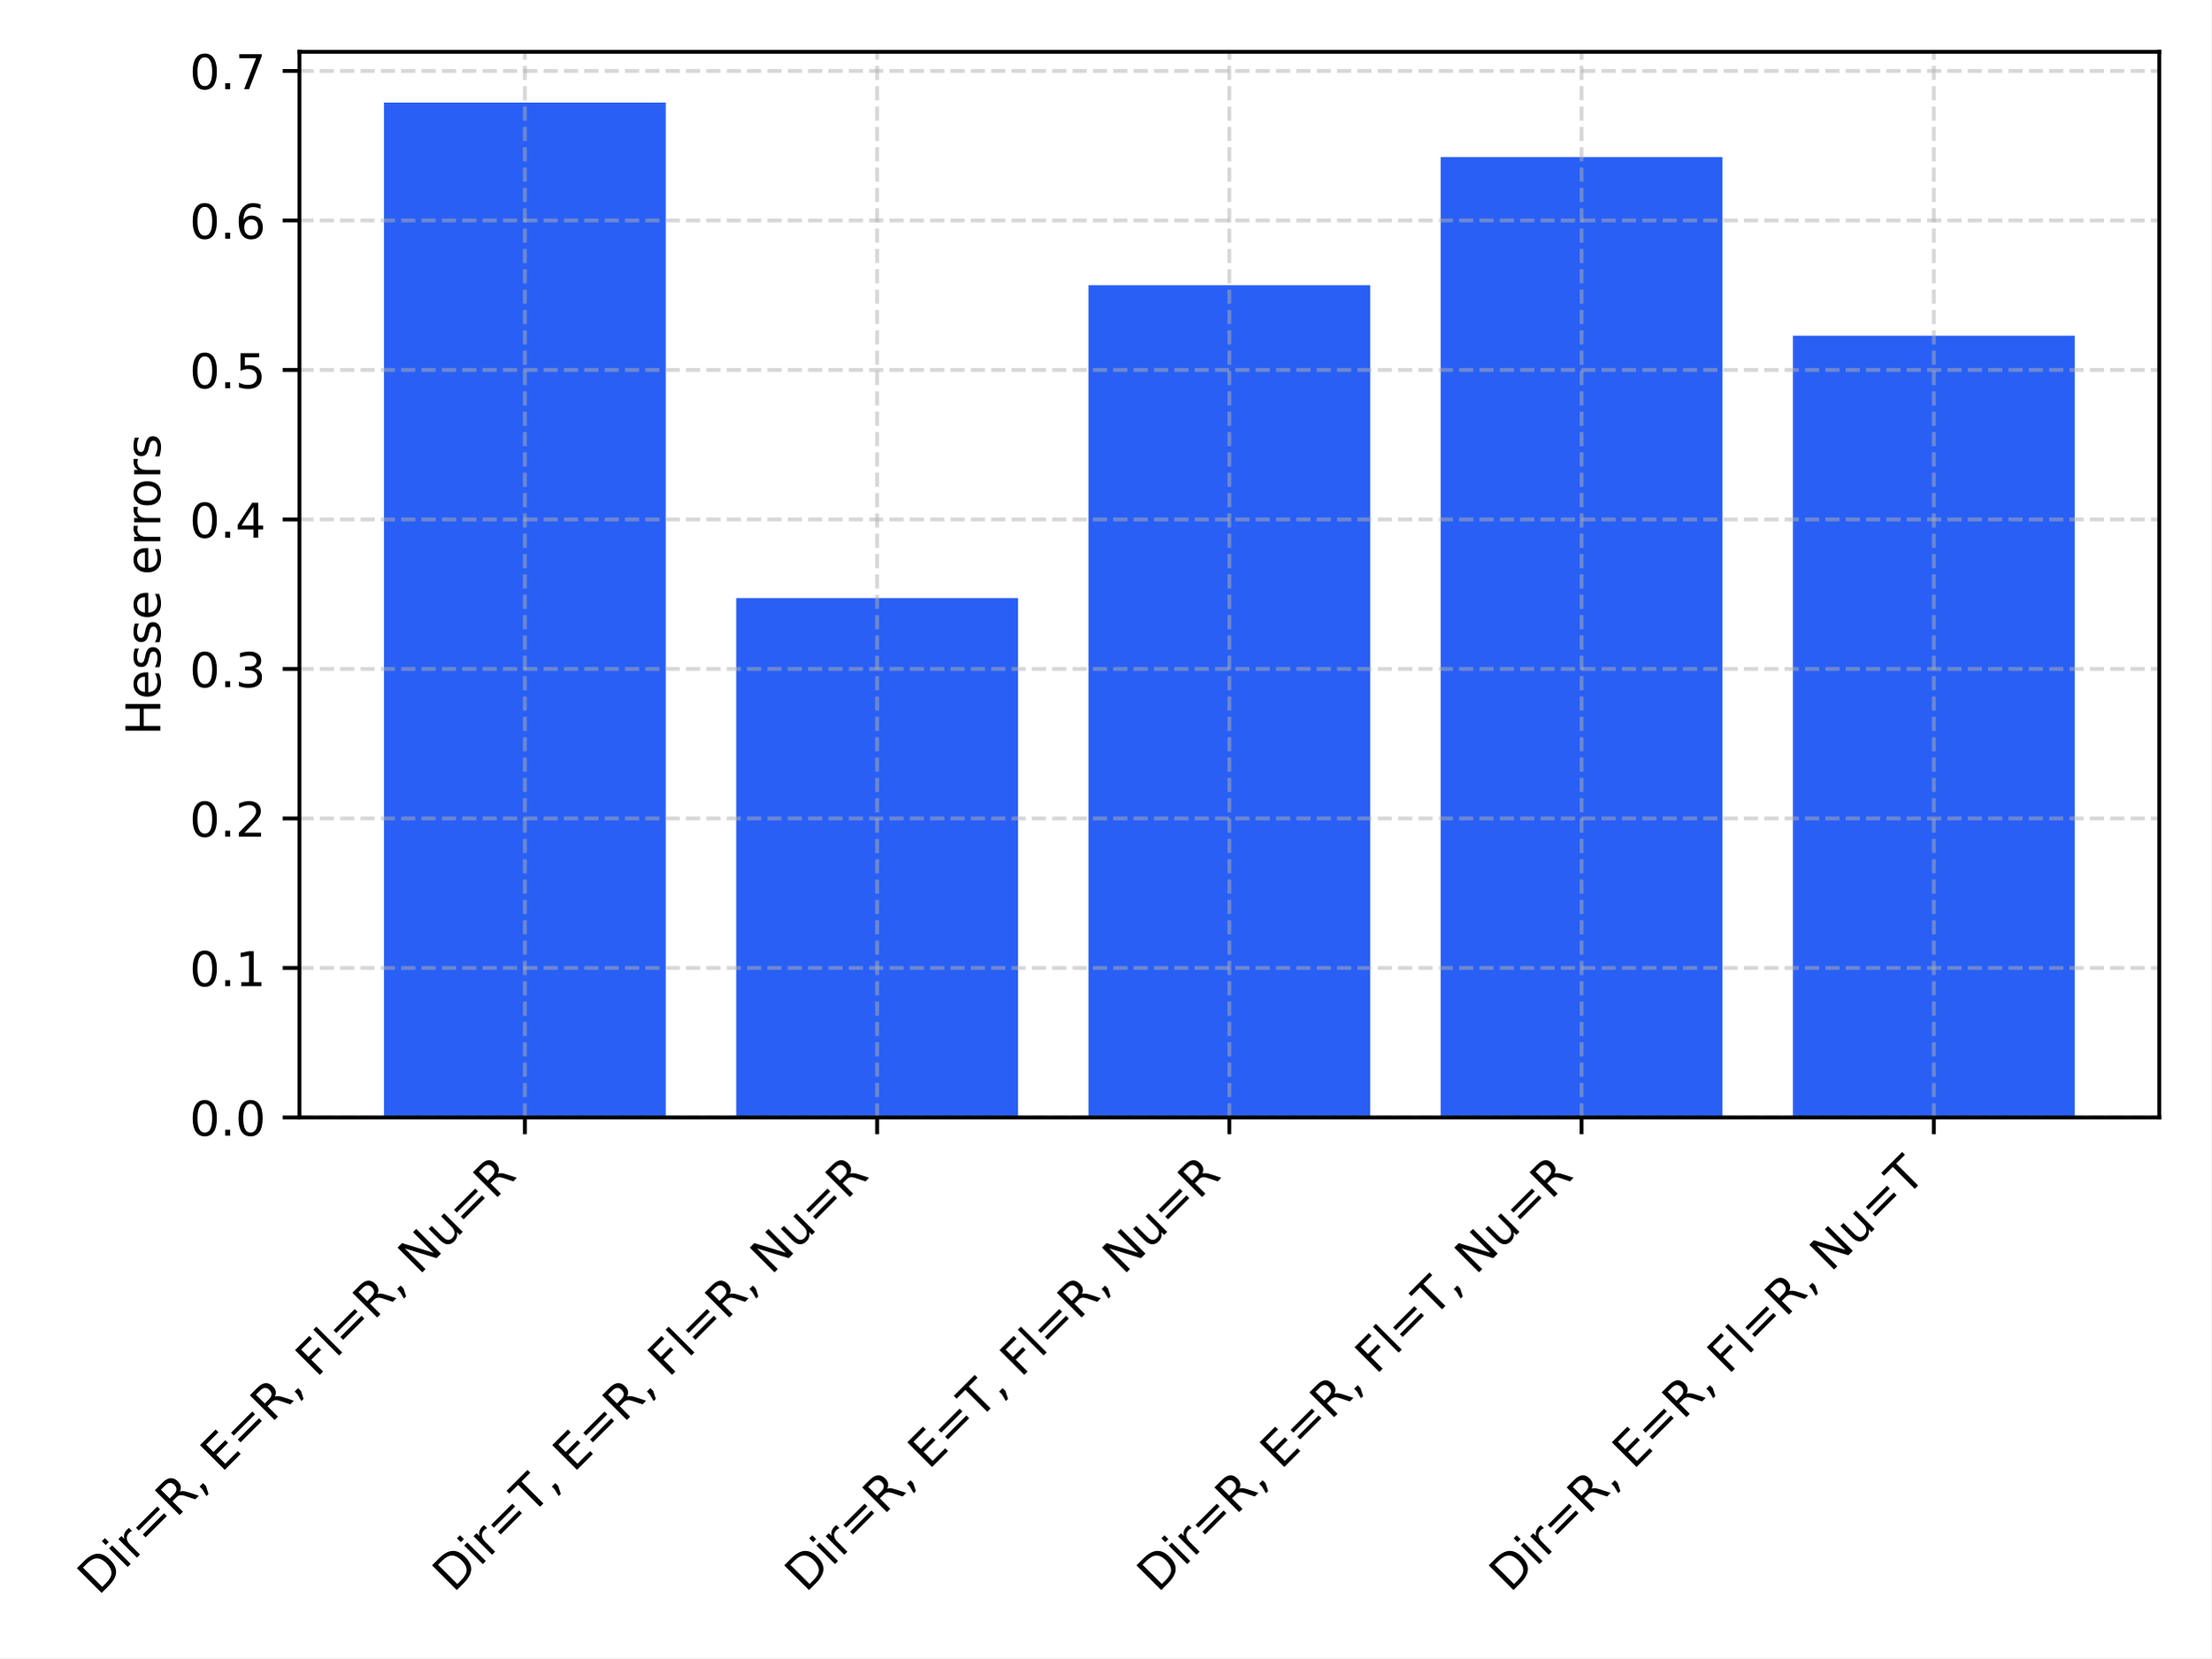
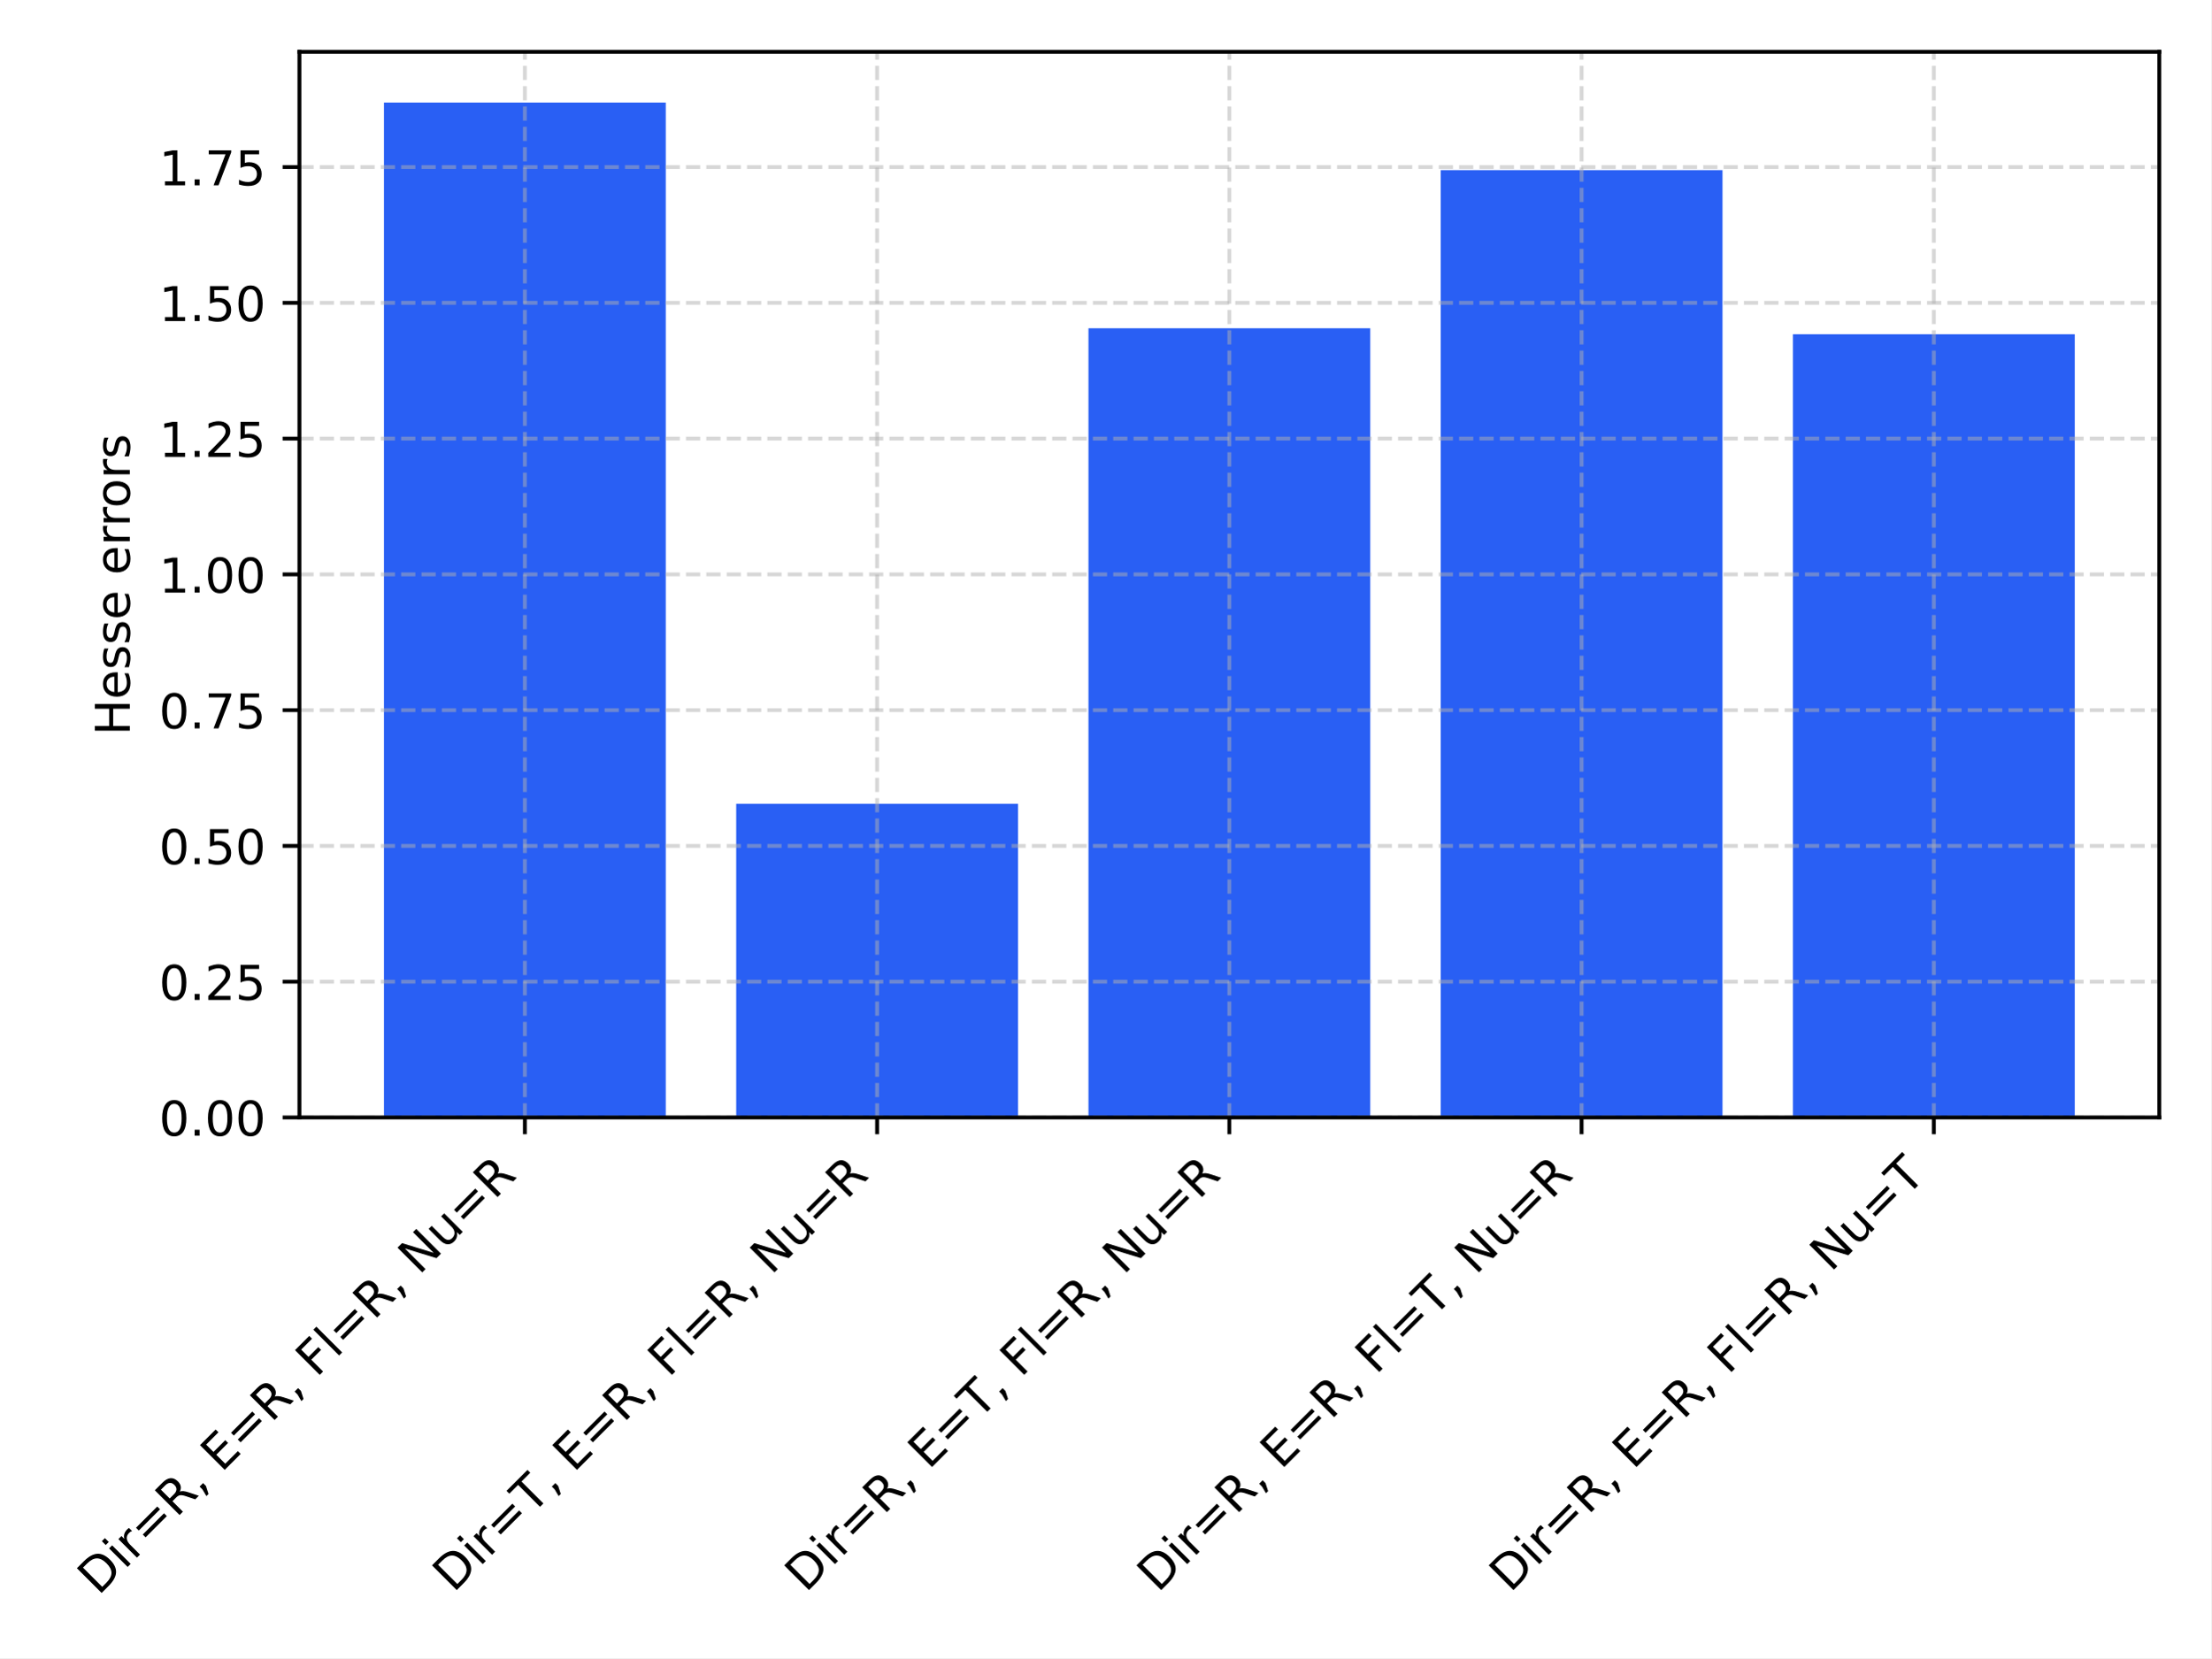
<svg xmlns="http://www.w3.org/2000/svg" xmlns:xlink="http://www.w3.org/1999/xlink" width="460.8pt" height="345.6pt" viewBox="0 0 460.8 345.6" version="1.1">
  <defs>
    <style type="text/css">*{stroke-linejoin: round; stroke-linecap: butt}</style>
  </defs>
  <g id="figure_1">
    <g id="patch_1">
      <path d="M 0 345.6  L 460.8 345.6  L 460.8 0  L 0 0  z " style="fill: #ffffff" />
    </g>
    <g id="axes_1">
      <g id="patch_2">
        <path d="M 62.399 232.913  L 450 232.913  L 450 10.8  L 62.399 10.8  z " style="fill: #ffffff" />
      </g>
      <g id="patch_3">
-         <path d="M 80.018 232.913  L 138.745 232.913  L 138.745 21.377  L 80.018 21.377  z " clip-path="url(#p4f9f057b56)" style="fill: #295ff4" />
+         <path d="M 80.018 232.913  L 138.745 232.913  L 138.745 21.377  L 80.018 21.377  z " clip-path="url(#p4f18c2d26d)" style="fill: #295ff4" />
      </g>
      <g id="patch_4">
-         <path d="M 153.427 232.913  L 212.154 232.913  L 212.154 124.664  L 153.427 124.664  z " clip-path="url(#p4f9f057b56)" style="fill: #295ff4" />
+         <path d="M 153.427 232.913  L 212.154 232.913  L 212.154 167.539  L 153.427 167.539  z " clip-path="url(#p4f18c2d26d)" style="fill: #295ff4" />
      </g>
      <g id="patch_5">
-         <path d="M 226.836 232.913  L 285.563 232.913  L 285.563 59.438  L 226.836 59.438  z " clip-path="url(#p4f9f057b56)" style="fill: #295ff4" />
+         <path d="M 226.836 232.913  L 285.563 232.913  L 285.563 68.415  L 226.836 68.415  z " clip-path="url(#p4f18c2d26d)" style="fill: #295ff4" />
      </g>
      <g id="patch_6">
-         <path d="M 300.245 232.913  L 358.973 232.913  L 358.973 32.734  L 300.245 32.734  z " clip-path="url(#p4f9f057b56)" style="fill: #295ff4" />
+         <path d="M 300.245 232.913  L 358.973 232.913  L 358.973 35.46  L 300.245 35.46  z " clip-path="url(#p4f18c2d26d)" style="fill: #295ff4" />
      </g>
      <g id="patch_7">
-         <path d="M 373.654 232.913  L 432.382 232.913  L 432.382 69.973  L 373.654 69.973  z " clip-path="url(#p4f9f057b56)" style="fill: #295ff4" />
+         <path d="M 373.654 232.913  L 432.382 232.913  L 432.382 69.657  L 373.654 69.657  z " clip-path="url(#p4f18c2d26d)" style="fill: #295ff4" />
      </g>
      <g id="matplotlib.axis_1">
        <g id="xtick_1">
          <g id="line2d_1">
-             <path d="M 109.381 232.913  L 109.381 10.8  " clip-path="url(#p4f9f057b56)" style="fill: none; stroke-dasharray: 2.96,1.28; stroke-dashoffset: 0; stroke: #b0b0b0; stroke-opacity: 0.5; stroke-width: 0.8" />
+             <path d="M 109.381 232.913  L 109.381 10.8  " clip-path="url(#p4f18c2d26d)" style="fill: none; stroke-dasharray: 2.96,1.28; stroke-dashoffset: 0; stroke: #b0b0b0; stroke-opacity: 0.5; stroke-width: 0.8" />
          </g>
          <g id="line2d_2">
            <defs>
-               <path id="m840b948033" d="M 0 0  L 0 3.5  " style="stroke: #000000; stroke-width: 0.8" />
+               <path id="md343ba5881" d="M 0 0  L 0 3.5  " style="stroke: #000000; stroke-width: 0.8" />
            </defs>
            <g>
-               <use xlink:href="#m840b948033" x="109.381" y="232.913" style="stroke: #000000; stroke-width: 0.8" />
+               <use xlink:href="#md343ba5881" x="109.381" y="232.913" style="stroke: #000000; stroke-width: 0.8" />
            </g>
          </g>
          <g id="text_1">
            <g transform="translate(20.4858 332.7112) rotate(-45) scale(0.1 -0.1)">
              <defs>
                <path id="DejaVuSans-44" d="M 1259 4147  L 1259 519  L 2022 519  Q 2988 519 3436 956  Q 3884 1394 3884 2338  Q 3884 3275 3436 3711  Q 2988 4147 2022 4147  L 1259 4147  z M 628 4666  L 1925 4666  Q 3281 4666 3915 4102  Q 4550 3538 4550 2338  Q 4550 1131 3912 565  Q 3275 0 1925 0  L 628 0  L 628 4666  z " transform="scale(0.015625)" />
                <path id="DejaVuSans-69" d="M 603 3500  L 1178 3500  L 1178 0  L 603 0  L 603 3500  z M 603 4863  L 1178 4863  L 1178 4134  L 603 4134  L 603 4863  z " transform="scale(0.015625)" />
                <path id="DejaVuSans-72" d="M 2631 2963  Q 2534 3019 2420 3045  Q 2306 3072 2169 3072  Q 1681 3072 1420 2755  Q 1159 2438 1159 1844  L 1159 0  L 581 0  L 581 3500  L 1159 3500  L 1159 2956  Q 1341 3275 1631 3429  Q 1922 3584 2338 3584  Q 2397 3584 2469 3576  Q 2541 3569 2628 3553  L 2631 2963  z " transform="scale(0.015625)" />
                <path id="DejaVuSans-3d" d="M 678 2906  L 4684 2906  L 4684 2381  L 678 2381  L 678 2906  z M 678 1631  L 4684 1631  L 4684 1100  L 678 1100  L 678 1631  z " transform="scale(0.015625)" />
                <path id="DejaVuSans-52" d="M 2841 2188  Q 3044 2119 3236 1894  Q 3428 1669 3622 1275  L 4263 0  L 3584 0  L 2988 1197  Q 2756 1666 2539 1819  Q 2322 1972 1947 1972  L 1259 1972  L 1259 0  L 628 0  L 628 4666  L 2053 4666  Q 2853 4666 3247 4331  Q 3641 3997 3641 3322  Q 3641 2881 3436 2590  Q 3231 2300 2841 2188  z M 1259 4147  L 1259 2491  L 2053 2491  Q 2509 2491 2742 2702  Q 2975 2913 2975 3322  Q 2975 3731 2742 3939  Q 2509 4147 2053 4147  L 1259 4147  z " transform="scale(0.015625)" />
                <path id="DejaVuSans-2c" d="M 750 794  L 1409 794  L 1409 256  L 897 -744  L 494 -744  L 750 256  L 750 794  z " transform="scale(0.015625)" />
                <path id="DejaVuSans-20" transform="scale(0.015625)" />
                <path id="DejaVuSans-45" d="M 628 4666  L 3578 4666  L 3578 4134  L 1259 4134  L 1259 2753  L 3481 2753  L 3481 2222  L 1259 2222  L 1259 531  L 3634 531  L 3634 0  L 628 0  L 628 4666  z " transform="scale(0.015625)" />
                <path id="DejaVuSans-46" d="M 628 4666  L 3309 4666  L 3309 4134  L 1259 4134  L 1259 2759  L 3109 2759  L 3109 2228  L 1259 2228  L 1259 0  L 628 0  L 628 4666  z " transform="scale(0.015625)" />
                <path id="DejaVuSans-6c" d="M 603 4863  L 1178 4863  L 1178 0  L 603 0  L 603 4863  z " transform="scale(0.015625)" />
                <path id="DejaVuSans-4e" d="M 628 4666  L 1478 4666  L 3547 763  L 3547 4666  L 4159 4666  L 4159 0  L 3309 0  L 1241 3903  L 1241 0  L 628 0  L 628 4666  z " transform="scale(0.015625)" />
                <path id="DejaVuSans-75" d="M 544 1381  L 544 3500  L 1119 3500  L 1119 1403  Q 1119 906 1312 657  Q 1506 409 1894 409  Q 2359 409 2629 706  Q 2900 1003 2900 1516  L 2900 3500  L 3475 3500  L 3475 0  L 2900 0  L 2900 538  Q 2691 219 2414 64  Q 2138 -91 1772 -91  Q 1169 -91 856 284  Q 544 659 544 1381  z M 1991 3584  L 1991 3584  z " transform="scale(0.015625)" />
              </defs>
              <use xlink:href="#DejaVuSans-44" />
              <use xlink:href="#DejaVuSans-69" x="77.002" />
              <use xlink:href="#DejaVuSans-72" x="104.785" />
              <use xlink:href="#DejaVuSans-3d" x="145.898" />
              <use xlink:href="#DejaVuSans-52" x="229.688" />
              <use xlink:href="#DejaVuSans-2c" x="299.17" />
              <use xlink:href="#DejaVuSans-20" x="330.957" />
              <use xlink:href="#DejaVuSans-45" x="362.744" />
              <use xlink:href="#DejaVuSans-3d" x="425.928" />
              <use xlink:href="#DejaVuSans-52" x="509.717" />
              <use xlink:href="#DejaVuSans-2c" x="579.199" />
              <use xlink:href="#DejaVuSans-20" x="610.986" />
              <use xlink:href="#DejaVuSans-46" x="642.773" />
              <use xlink:href="#DejaVuSans-6c" x="700.293" />
              <use xlink:href="#DejaVuSans-3d" x="728.076" />
              <use xlink:href="#DejaVuSans-52" x="811.865" />
              <use xlink:href="#DejaVuSans-2c" x="881.348" />
              <use xlink:href="#DejaVuSans-20" x="913.135" />
              <use xlink:href="#DejaVuSans-4e" x="944.922" />
              <use xlink:href="#DejaVuSans-75" x="1019.727" />
              <use xlink:href="#DejaVuSans-3d" x="1083.105" />
              <use xlink:href="#DejaVuSans-52" x="1166.895" />
            </g>
          </g>
        </g>
        <g id="xtick_2">
          <g id="line2d_3">
-             <path d="M 182.79 232.913  L 182.79 10.8  " clip-path="url(#p4f9f057b56)" style="fill: none; stroke-dasharray: 2.96,1.28; stroke-dashoffset: 0; stroke: #b0b0b0; stroke-opacity: 0.5; stroke-width: 0.8" />
+             <path d="M 182.79 232.913  L 182.79 10.8  " clip-path="url(#p4f18c2d26d)" style="fill: none; stroke-dasharray: 2.96,1.28; stroke-dashoffset: 0; stroke: #b0b0b0; stroke-opacity: 0.5; stroke-width: 0.8" />
          </g>
          <g id="line2d_4">
            <g>
-               <use xlink:href="#m840b948033" x="182.79" y="232.913" style="stroke: #000000; stroke-width: 0.8" />
+               <use xlink:href="#md343ba5881" x="182.79" y="232.913" style="stroke: #000000; stroke-width: 0.8" />
            </g>
          </g>
          <g id="text_2">
            <g transform="translate(94.48942 332.1168) rotate(-45) scale(0.1 -0.1)">
              <defs>
                <path id="DejaVuSans-54" d="M -19 4666  L 3928 4666  L 3928 4134  L 2272 4134  L 2272 0  L 1638 0  L 1638 4134  L -19 4134  L -19 4666  z " transform="scale(0.015625)" />
              </defs>
              <use xlink:href="#DejaVuSans-44" />
              <use xlink:href="#DejaVuSans-69" x="77.002" />
              <use xlink:href="#DejaVuSans-72" x="104.785" />
              <use xlink:href="#DejaVuSans-3d" x="145.898" />
              <use xlink:href="#DejaVuSans-54" x="229.688" />
              <use xlink:href="#DejaVuSans-2c" x="290.771" />
              <use xlink:href="#DejaVuSans-20" x="322.559" />
              <use xlink:href="#DejaVuSans-45" x="354.346" />
              <use xlink:href="#DejaVuSans-3d" x="417.529" />
              <use xlink:href="#DejaVuSans-52" x="501.318" />
              <use xlink:href="#DejaVuSans-2c" x="570.801" />
              <use xlink:href="#DejaVuSans-20" x="602.588" />
              <use xlink:href="#DejaVuSans-46" x="634.375" />
              <use xlink:href="#DejaVuSans-6c" x="691.895" />
              <use xlink:href="#DejaVuSans-3d" x="719.678" />
              <use xlink:href="#DejaVuSans-52" x="803.467" />
              <use xlink:href="#DejaVuSans-2c" x="872.949" />
              <use xlink:href="#DejaVuSans-20" x="904.736" />
              <use xlink:href="#DejaVuSans-4e" x="936.523" />
              <use xlink:href="#DejaVuSans-75" x="1011.328" />
              <use xlink:href="#DejaVuSans-3d" x="1074.707" />
              <use xlink:href="#DejaVuSans-52" x="1158.496" />
            </g>
          </g>
        </g>
        <g id="xtick_3">
          <g id="line2d_5">
-             <path d="M 256.2 232.913  L 256.2 10.8  " clip-path="url(#p4f9f057b56)" style="fill: none; stroke-dasharray: 2.96,1.28; stroke-dashoffset: 0; stroke: #b0b0b0; stroke-opacity: 0.5; stroke-width: 0.8" />
+             <path d="M 256.2 232.913  L 256.2 10.8  " clip-path="url(#p4f18c2d26d)" style="fill: none; stroke-dasharray: 2.96,1.28; stroke-dashoffset: 0; stroke: #b0b0b0; stroke-opacity: 0.5; stroke-width: 0.8" />
          </g>
          <g id="line2d_6">
            <g>
-               <use xlink:href="#m840b948033" x="256.2" y="232.913" style="stroke: #000000; stroke-width: 0.8" />
+               <use xlink:href="#md343ba5881" x="256.2" y="232.913" style="stroke: #000000; stroke-width: 0.8" />
            </g>
          </g>
          <g id="text_3">
            <g transform="translate(167.8986 332.1168) rotate(-45) scale(0.1 -0.1)">
              <use xlink:href="#DejaVuSans-44" />
              <use xlink:href="#DejaVuSans-69" x="77.002" />
              <use xlink:href="#DejaVuSans-72" x="104.785" />
              <use xlink:href="#DejaVuSans-3d" x="145.898" />
              <use xlink:href="#DejaVuSans-52" x="229.688" />
              <use xlink:href="#DejaVuSans-2c" x="299.17" />
              <use xlink:href="#DejaVuSans-20" x="330.957" />
              <use xlink:href="#DejaVuSans-45" x="362.744" />
              <use xlink:href="#DejaVuSans-3d" x="425.928" />
              <use xlink:href="#DejaVuSans-54" x="509.717" />
              <use xlink:href="#DejaVuSans-2c" x="570.801" />
              <use xlink:href="#DejaVuSans-20" x="602.588" />
              <use xlink:href="#DejaVuSans-46" x="634.375" />
              <use xlink:href="#DejaVuSans-6c" x="691.895" />
              <use xlink:href="#DejaVuSans-3d" x="719.678" />
              <use xlink:href="#DejaVuSans-52" x="803.467" />
              <use xlink:href="#DejaVuSans-2c" x="872.949" />
              <use xlink:href="#DejaVuSans-20" x="904.736" />
              <use xlink:href="#DejaVuSans-4e" x="936.523" />
              <use xlink:href="#DejaVuSans-75" x="1011.328" />
              <use xlink:href="#DejaVuSans-3d" x="1074.707" />
              <use xlink:href="#DejaVuSans-52" x="1158.496" />
            </g>
          </g>
        </g>
        <g id="xtick_4">
          <g id="line2d_7">
-             <path d="M 329.609 232.913  L 329.609 10.8  " clip-path="url(#p4f9f057b56)" style="fill: none; stroke-dasharray: 2.96,1.28; stroke-dashoffset: 0; stroke: #b0b0b0; stroke-opacity: 0.5; stroke-width: 0.8" />
+             <path d="M 329.609 232.913  L 329.609 10.8  " clip-path="url(#p4f18c2d26d)" style="fill: none; stroke-dasharray: 2.96,1.28; stroke-dashoffset: 0; stroke: #b0b0b0; stroke-opacity: 0.5; stroke-width: 0.8" />
          </g>
          <g id="line2d_8">
            <g>
-               <use xlink:href="#m840b948033" x="329.609" y="232.913" style="stroke: #000000; stroke-width: 0.8" />
+               <use xlink:href="#md343ba5881" x="329.609" y="232.913" style="stroke: #000000; stroke-width: 0.8" />
            </g>
          </g>
          <g id="text_4">
            <g transform="translate(241.3078 332.1168) rotate(-45) scale(0.1 -0.1)">
              <use xlink:href="#DejaVuSans-44" />
              <use xlink:href="#DejaVuSans-69" x="77.002" />
              <use xlink:href="#DejaVuSans-72" x="104.785" />
              <use xlink:href="#DejaVuSans-3d" x="145.898" />
              <use xlink:href="#DejaVuSans-52" x="229.688" />
              <use xlink:href="#DejaVuSans-2c" x="299.17" />
              <use xlink:href="#DejaVuSans-20" x="330.957" />
              <use xlink:href="#DejaVuSans-45" x="362.744" />
              <use xlink:href="#DejaVuSans-3d" x="425.928" />
              <use xlink:href="#DejaVuSans-52" x="509.717" />
              <use xlink:href="#DejaVuSans-2c" x="579.199" />
              <use xlink:href="#DejaVuSans-20" x="610.986" />
              <use xlink:href="#DejaVuSans-46" x="642.773" />
              <use xlink:href="#DejaVuSans-6c" x="700.293" />
              <use xlink:href="#DejaVuSans-3d" x="728.076" />
              <use xlink:href="#DejaVuSans-54" x="811.865" />
              <use xlink:href="#DejaVuSans-2c" x="872.949" />
              <use xlink:href="#DejaVuSans-20" x="904.736" />
              <use xlink:href="#DejaVuSans-4e" x="936.523" />
              <use xlink:href="#DejaVuSans-75" x="1011.328" />
              <use xlink:href="#DejaVuSans-3d" x="1074.707" />
              <use xlink:href="#DejaVuSans-52" x="1158.496" />
            </g>
          </g>
        </g>
        <g id="xtick_5">
          <g id="line2d_9">
-             <path d="M 403.018 232.913  L 403.018 10.8  " clip-path="url(#p4f9f057b56)" style="fill: none; stroke-dasharray: 2.96,1.28; stroke-dashoffset: 0; stroke: #b0b0b0; stroke-opacity: 0.5; stroke-width: 0.8" />
+             <path d="M 403.018 232.913  L 403.018 10.8  " clip-path="url(#p4f18c2d26d)" style="fill: none; stroke-dasharray: 2.96,1.28; stroke-dashoffset: 0; stroke: #b0b0b0; stroke-opacity: 0.5; stroke-width: 0.8" />
          </g>
          <g id="line2d_10">
            <g>
-               <use xlink:href="#m840b948033" x="403.018" y="232.913" style="stroke: #000000; stroke-width: 0.8" />
+               <use xlink:href="#md343ba5881" x="403.018" y="232.913" style="stroke: #000000; stroke-width: 0.8" />
            </g>
          </g>
          <g id="text_5">
            <g transform="translate(314.717 332.1168) rotate(-45) scale(0.1 -0.1)">
              <use xlink:href="#DejaVuSans-44" />
              <use xlink:href="#DejaVuSans-69" x="77.002" />
              <use xlink:href="#DejaVuSans-72" x="104.785" />
              <use xlink:href="#DejaVuSans-3d" x="145.898" />
              <use xlink:href="#DejaVuSans-52" x="229.688" />
              <use xlink:href="#DejaVuSans-2c" x="299.17" />
              <use xlink:href="#DejaVuSans-20" x="330.957" />
              <use xlink:href="#DejaVuSans-45" x="362.744" />
              <use xlink:href="#DejaVuSans-3d" x="425.928" />
              <use xlink:href="#DejaVuSans-52" x="509.717" />
              <use xlink:href="#DejaVuSans-2c" x="579.199" />
              <use xlink:href="#DejaVuSans-20" x="610.986" />
              <use xlink:href="#DejaVuSans-46" x="642.773" />
              <use xlink:href="#DejaVuSans-6c" x="700.293" />
              <use xlink:href="#DejaVuSans-3d" x="728.076" />
              <use xlink:href="#DejaVuSans-52" x="811.865" />
              <use xlink:href="#DejaVuSans-2c" x="881.348" />
              <use xlink:href="#DejaVuSans-20" x="913.135" />
              <use xlink:href="#DejaVuSans-4e" x="944.922" />
              <use xlink:href="#DejaVuSans-75" x="1019.727" />
              <use xlink:href="#DejaVuSans-3d" x="1083.105" />
              <use xlink:href="#DejaVuSans-54" x="1166.895" />
            </g>
          </g>
        </g>
      </g>
      <g id="matplotlib.axis_2">
        <g id="ytick_1">
          <g id="line2d_11">
-             <path d="M 62.399 232.913  L 450 232.913  " clip-path="url(#p4f9f057b56)" style="fill: none; stroke-dasharray: 2.96,1.28; stroke-dashoffset: 0; stroke: #b0b0b0; stroke-opacity: 0.5; stroke-width: 0.8" />
+             <path d="M 62.399 232.913  L 450 232.913  " clip-path="url(#p4f18c2d26d)" style="fill: none; stroke-dasharray: 2.96,1.28; stroke-dashoffset: 0; stroke: #b0b0b0; stroke-opacity: 0.5; stroke-width: 0.8" />
          </g>
          <g id="line2d_12">
            <defs>
-               <path id="m6b6a88fc5e" d="M 0 0  L -3.5 0  " style="stroke: #000000; stroke-width: 0.8" />
+               <path id="maa3f95ef61" d="M 0 0  L -3.5 0  " style="stroke: #000000; stroke-width: 0.8" />
            </defs>
            <g>
-               <use xlink:href="#m6b6a88fc5e" x="62.399" y="232.913" style="stroke: #000000; stroke-width: 0.8" />
+               <use xlink:href="#maa3f95ef61" x="62.399" y="232.913" style="stroke: #000000; stroke-width: 0.8" />
            </g>
          </g>
          <g id="text_6">
-             <g transform="translate(39.49626 236.7126) scale(0.1 -0.1)">
+             <g transform="translate(33.13376 236.7126) scale(0.1 -0.1)">
              <defs>
                <path id="DejaVuSans-30" d="M 2034 4250  Q 1547 4250 1301 3770  Q 1056 3291 1056 2328  Q 1056 1369 1301 889  Q 1547 409 2034 409  Q 2525 409 2770 889  Q 3016 1369 3016 2328  Q 3016 3291 2770 3770  Q 2525 4250 2034 4250  z M 2034 4750  Q 2819 4750 3233 4129  Q 3647 3509 3647 2328  Q 3647 1150 3233 529  Q 2819 -91 2034 -91  Q 1250 -91 836 529  Q 422 1150 422 2328  Q 422 3509 836 4129  Q 1250 4750 2034 4750  z " transform="scale(0.015625)" />
                <path id="DejaVuSans-2e" d="M 684 794  L 1344 794  L 1344 0  L 684 0  L 684 794  z " transform="scale(0.015625)" />
              </defs>
              <use xlink:href="#DejaVuSans-30" />
              <use xlink:href="#DejaVuSans-2e" x="63.623" />
              <use xlink:href="#DejaVuSans-30" x="95.41" />
+               <use xlink:href="#DejaVuSans-30" x="159.033" />
            </g>
          </g>
        </g>
        <g id="ytick_2">
          <g id="line2d_13">
-             <path d="M 62.399 201.752  L 450 201.752  " clip-path="url(#p4f9f057b56)" style="fill: none; stroke-dasharray: 2.96,1.28; stroke-dashoffset: 0; stroke: #b0b0b0; stroke-opacity: 0.5; stroke-width: 0.8" />
+             <path d="M 62.399 204.615  L 450 204.615  " clip-path="url(#p4f18c2d26d)" style="fill: none; stroke-dasharray: 2.96,1.28; stroke-dashoffset: 0; stroke: #b0b0b0; stroke-opacity: 0.5; stroke-width: 0.8" />
          </g>
          <g id="line2d_14">
            <g>
-               <use xlink:href="#m6b6a88fc5e" x="62.399" y="201.752" style="stroke: #000000; stroke-width: 0.8" />
+               <use xlink:href="#maa3f95ef61" x="62.399" y="204.615" style="stroke: #000000; stroke-width: 0.8" />
            </g>
          </g>
          <g id="text_7">
-             <g transform="translate(39.49626 205.5516) scale(0.1 -0.1)">
-               <defs>
-                 <path id="DejaVuSans-31" d="M 794 531  L 1825 531  L 1825 4091  L 703 3866  L 703 4441  L 1819 4666  L 2450 4666  L 2450 531  L 3481 531  L 3481 0  L 794 0  L 794 531  z " transform="scale(0.015625)" />
+             <g transform="translate(33.13376 208.4139) scale(0.1 -0.1)">
+               <defs>
+                 <path id="DejaVuSans-32" d="M 1228 531  L 3431 531  L 3431 0  L 469 0  L 469 531  Q 828 903 1448 1529  Q 2069 2156 2228 2338  Q 2531 2678 2651 2914  Q 2772 3150 2772 3378  Q 2772 3750 2511 3984  Q 2250 4219 1831 4219  Q 1534 4219 1204 4116  Q 875 4013 500 3803  L 500 4441  Q 881 4594 1212 4672  Q 1544 4750 1819 4750  Q 2544 4750 2975 4387  Q 3406 4025 3406 3419  Q 3406 3131 3298 2873  Q 3191 2616 2906 2266  Q 2828 2175 2409 1742  Q 1991 1309 1228 531  z " transform="scale(0.015625)" />
+                 <path id="DejaVuSans-35" d="M 691 4666  L 3169 4666  L 3169 4134  L 1269 4134  L 1269 2991  Q 1406 3038 1543 3061  Q 1681 3084 1819 3084  Q 2600 3084 3056 2656  Q 3513 2228 3513 1497  Q 3513 744 3044 326  Q 2575 -91 1722 -91  Q 1428 -91 1123 -41  Q 819 9 494 109  L 494 744  Q 775 591 1075 516  Q 1375 441 1709 441  Q 2250 441 2565 725  Q 2881 1009 2881 1497  Q 2881 1984 2565 2268  Q 2250 2553 1709 2553  Q 1456 2553 1204 2497  Q 953 2441 691 2322  L 691 4666  z " transform="scale(0.015625)" />
              </defs>
              <use xlink:href="#DejaVuSans-30" />
              <use xlink:href="#DejaVuSans-2e" x="63.623" />
-               <use xlink:href="#DejaVuSans-31" x="95.41" />
+               <use xlink:href="#DejaVuSans-32" x="95.41" />
+               <use xlink:href="#DejaVuSans-35" x="159.033" />
            </g>
          </g>
        </g>
        <g id="ytick_3">
          <g id="line2d_15">
-             <path d="M 62.399 170.591  L 450 170.591  " clip-path="url(#p4f9f057b56)" style="fill: none; stroke-dasharray: 2.96,1.28; stroke-dashoffset: 0; stroke: #b0b0b0; stroke-opacity: 0.5; stroke-width: 0.8" />
+             <path d="M 62.399 176.316  L 450 176.316  " clip-path="url(#p4f18c2d26d)" style="fill: none; stroke-dasharray: 2.96,1.28; stroke-dashoffset: 0; stroke: #b0b0b0; stroke-opacity: 0.5; stroke-width: 0.8" />
          </g>
          <g id="line2d_16">
            <g>
-               <use xlink:href="#m6b6a88fc5e" x="62.399" y="170.591" style="stroke: #000000; stroke-width: 0.8" />
+               <use xlink:href="#maa3f95ef61" x="62.399" y="176.316" style="stroke: #000000; stroke-width: 0.8" />
            </g>
          </g>
          <g id="text_8">
-             <g transform="translate(39.49626 174.3906) scale(0.1 -0.1)">
-               <defs>
-                 <path id="DejaVuSans-32" d="M 1228 531  L 3431 531  L 3431 0  L 469 0  L 469 531  Q 828 903 1448 1529  Q 2069 2156 2228 2338  Q 2531 2678 2651 2914  Q 2772 3150 2772 3378  Q 2772 3750 2511 3984  Q 2250 4219 1831 4219  Q 1534 4219 1204 4116  Q 875 4013 500 3803  L 500 4441  Q 881 4594 1212 4672  Q 1544 4750 1819 4750  Q 2544 4750 2975 4387  Q 3406 4025 3406 3419  Q 3406 3131 3298 2873  Q 3191 2616 2906 2266  Q 2828 2175 2409 1742  Q 1991 1309 1228 531  z " transform="scale(0.015625)" />
-               </defs>
+             <g transform="translate(33.13376 180.1151) scale(0.1 -0.1)">
              <use xlink:href="#DejaVuSans-30" />
              <use xlink:href="#DejaVuSans-2e" x="63.623" />
-               <use xlink:href="#DejaVuSans-32" x="95.41" />
+               <use xlink:href="#DejaVuSans-35" x="95.41" />
+               <use xlink:href="#DejaVuSans-30" x="159.033" />
            </g>
          </g>
        </g>
        <g id="ytick_4">
          <g id="line2d_17">
-             <path d="M 62.399 139.43  L 450 139.43  " clip-path="url(#p4f9f057b56)" style="fill: none; stroke-dasharray: 2.96,1.28; stroke-dashoffset: 0; stroke: #b0b0b0; stroke-opacity: 0.5; stroke-width: 0.8" />
+             <path d="M 62.399 148.017  L 450 148.017  " clip-path="url(#p4f18c2d26d)" style="fill: none; stroke-dasharray: 2.96,1.28; stroke-dashoffset: 0; stroke: #b0b0b0; stroke-opacity: 0.5; stroke-width: 0.8" />
          </g>
          <g id="line2d_18">
            <g>
-               <use xlink:href="#m6b6a88fc5e" x="62.399" y="139.43" style="stroke: #000000; stroke-width: 0.8" />
+               <use xlink:href="#maa3f95ef61" x="62.399" y="148.017" style="stroke: #000000; stroke-width: 0.8" />
            </g>
          </g>
          <g id="text_9">
-             <g transform="translate(39.49626 143.2296) scale(0.1 -0.1)">
-               <defs>
-                 <path id="DejaVuSans-33" d="M 2597 2516  Q 3050 2419 3304 2112  Q 3559 1806 3559 1356  Q 3559 666 3084 287  Q 2609 -91 1734 -91  Q 1441 -91 1130 -33  Q 819 25 488 141  L 488 750  Q 750 597 1062 519  Q 1375 441 1716 441  Q 2309 441 2620 675  Q 2931 909 2931 1356  Q 2931 1769 2642 2001  Q 2353 2234 1838 2234  L 1294 2234  L 1294 2753  L 1863 2753  Q 2328 2753 2575 2939  Q 2822 3125 2822 3475  Q 2822 3834 2567 4026  Q 2313 4219 1838 4219  Q 1578 4219 1281 4162  Q 984 4106 628 3988  L 628 4550  Q 988 4650 1302 4700  Q 1616 4750 1894 4750  Q 2613 4750 3031 4423  Q 3450 4097 3450 3541  Q 3450 3153 3228 2886  Q 3006 2619 2597 2516  z " transform="scale(0.015625)" />
+             <g transform="translate(33.13376 151.8164) scale(0.1 -0.1)">
+               <defs>
+                 <path id="DejaVuSans-37" d="M 525 4666  L 3525 4666  L 3525 4397  L 1831 0  L 1172 0  L 2766 4134  L 525 4134  L 525 4666  z " transform="scale(0.015625)" />
              </defs>
              <use xlink:href="#DejaVuSans-30" />
              <use xlink:href="#DejaVuSans-2e" x="63.623" />
-               <use xlink:href="#DejaVuSans-33" x="95.41" />
+               <use xlink:href="#DejaVuSans-37" x="95.41" />
+               <use xlink:href="#DejaVuSans-35" x="159.033" />
            </g>
          </g>
        </g>
        <g id="ytick_5">
          <g id="line2d_19">
-             <path d="M 62.399 108.269  L 450 108.269  " clip-path="url(#p4f9f057b56)" style="fill: none; stroke-dasharray: 2.96,1.28; stroke-dashoffset: 0; stroke: #b0b0b0; stroke-opacity: 0.5; stroke-width: 0.8" />
+             <path d="M 62.399 119.719  L 450 119.719  " clip-path="url(#p4f18c2d26d)" style="fill: none; stroke-dasharray: 2.96,1.28; stroke-dashoffset: 0; stroke: #b0b0b0; stroke-opacity: 0.5; stroke-width: 0.8" />
          </g>
          <g id="line2d_20">
            <g>
-               <use xlink:href="#m6b6a88fc5e" x="62.399" y="108.269" style="stroke: #000000; stroke-width: 0.8" />
+               <use xlink:href="#maa3f95ef61" x="62.399" y="119.719" style="stroke: #000000; stroke-width: 0.8" />
            </g>
          </g>
          <g id="text_10">
-             <g transform="translate(39.49626 112.0686) scale(0.1 -0.1)">
-               <defs>
-                 <path id="DejaVuSans-34" d="M 2419 4116  L 825 1625  L 2419 1625  L 2419 4116  z M 2253 4666  L 3047 4666  L 3047 1625  L 3713 1625  L 3713 1100  L 3047 1100  L 3047 0  L 2419 0  L 2419 1100  L 313 1100  L 313 1709  L 2253 4666  z " transform="scale(0.015625)" />
-               </defs>
-               <use xlink:href="#DejaVuSans-30" />
-               <use xlink:href="#DejaVuSans-2e" x="63.623" />
-               <use xlink:href="#DejaVuSans-34" x="95.41" />
+             <g transform="translate(33.13376 123.5177) scale(0.1 -0.1)">
+               <defs>
+                 <path id="DejaVuSans-31" d="M 794 531  L 1825 531  L 1825 4091  L 703 3866  L 703 4441  L 1819 4666  L 2450 4666  L 2450 531  L 3481 531  L 3481 0  L 794 0  L 794 531  z " transform="scale(0.015625)" />
+               </defs>
+               <use xlink:href="#DejaVuSans-31" />
+               <use xlink:href="#DejaVuSans-2e" x="63.623" />
+               <use xlink:href="#DejaVuSans-30" x="95.41" />
+               <use xlink:href="#DejaVuSans-30" x="159.033" />
            </g>
          </g>
        </g>
        <g id="ytick_6">
          <g id="line2d_21">
-             <path d="M 62.399 77.108  L 450 77.108  " clip-path="url(#p4f9f057b56)" style="fill: none; stroke-dasharray: 2.96,1.28; stroke-dashoffset: 0; stroke: #b0b0b0; stroke-opacity: 0.5; stroke-width: 0.8" />
+             <path d="M 62.399 91.42  L 450 91.42  " clip-path="url(#p4f18c2d26d)" style="fill: none; stroke-dasharray: 2.96,1.28; stroke-dashoffset: 0; stroke: #b0b0b0; stroke-opacity: 0.5; stroke-width: 0.8" />
          </g>
          <g id="line2d_22">
            <g>
-               <use xlink:href="#m6b6a88fc5e" x="62.399" y="77.108" style="stroke: #000000; stroke-width: 0.8" />
+               <use xlink:href="#maa3f95ef61" x="62.399" y="91.42" style="stroke: #000000; stroke-width: 0.8" />
            </g>
          </g>
          <g id="text_11">
-             <g transform="translate(39.49626 80.90763) scale(0.1 -0.1)">
-               <defs>
-                 <path id="DejaVuSans-35" d="M 691 4666  L 3169 4666  L 3169 4134  L 1269 4134  L 1269 2991  Q 1406 3038 1543 3061  Q 1681 3084 1819 3084  Q 2600 3084 3056 2656  Q 3513 2228 3513 1497  Q 3513 744 3044 326  Q 2575 -91 1722 -91  Q 1428 -91 1123 -41  Q 819 9 494 109  L 494 744  Q 775 591 1075 516  Q 1375 441 1709 441  Q 2250 441 2565 725  Q 2881 1009 2881 1497  Q 2881 1984 2565 2268  Q 2250 2553 1709 2553  Q 1456 2553 1204 2497  Q 953 2441 691 2322  L 691 4666  z " transform="scale(0.015625)" />
-               </defs>
-               <use xlink:href="#DejaVuSans-30" />
-               <use xlink:href="#DejaVuSans-2e" x="63.623" />
-               <use xlink:href="#DejaVuSans-35" x="95.41" />
+             <g transform="translate(33.13376 95.21903) scale(0.1 -0.1)">
+               <use xlink:href="#DejaVuSans-31" />
+               <use xlink:href="#DejaVuSans-2e" x="63.623" />
+               <use xlink:href="#DejaVuSans-32" x="95.41" />
+               <use xlink:href="#DejaVuSans-35" x="159.033" />
            </g>
          </g>
        </g>
        <g id="ytick_7">
          <g id="line2d_23">
-             <path d="M 62.399 45.947  L 450 45.947  " clip-path="url(#p4f9f057b56)" style="fill: none; stroke-dasharray: 2.96,1.28; stroke-dashoffset: 0; stroke: #b0b0b0; stroke-opacity: 0.5; stroke-width: 0.8" />
+             <path d="M 62.399 63.121  L 450 63.121  " clip-path="url(#p4f18c2d26d)" style="fill: none; stroke-dasharray: 2.96,1.28; stroke-dashoffset: 0; stroke: #b0b0b0; stroke-opacity: 0.5; stroke-width: 0.8" />
          </g>
          <g id="line2d_24">
            <g>
-               <use xlink:href="#m6b6a88fc5e" x="62.399" y="45.947" style="stroke: #000000; stroke-width: 0.8" />
+               <use xlink:href="#maa3f95ef61" x="62.399" y="63.121" style="stroke: #000000; stroke-width: 0.8" />
            </g>
          </g>
          <g id="text_12">
-             <g transform="translate(39.49626 49.74665) scale(0.1 -0.1)">
-               <defs>
-                 <path id="DejaVuSans-36" d="M 2113 2584  Q 1688 2584 1439 2293  Q 1191 2003 1191 1497  Q 1191 994 1439 701  Q 1688 409 2113 409  Q 2538 409 2786 701  Q 3034 994 3034 1497  Q 3034 2003 2786 2293  Q 2538 2584 2113 2584  z M 3366 4563  L 3366 3988  Q 3128 4100 2886 4159  Q 2644 4219 2406 4219  Q 1781 4219 1451 3797  Q 1122 3375 1075 2522  Q 1259 2794 1537 2939  Q 1816 3084 2150 3084  Q 2853 3084 3261 2657  Q 3669 2231 3669 1497  Q 3669 778 3244 343  Q 2819 -91 2113 -91  Q 1303 -91 875 529  Q 447 1150 447 2328  Q 447 3434 972 4092  Q 1497 4750 2381 4750  Q 2619 4750 2861 4703  Q 3103 4656 3366 4563  z " transform="scale(0.015625)" />
-               </defs>
-               <use xlink:href="#DejaVuSans-30" />
-               <use xlink:href="#DejaVuSans-2e" x="63.623" />
-               <use xlink:href="#DejaVuSans-36" x="95.41" />
+             <g transform="translate(33.13376 66.92033) scale(0.1 -0.1)">
+               <use xlink:href="#DejaVuSans-31" />
+               <use xlink:href="#DejaVuSans-2e" x="63.623" />
+               <use xlink:href="#DejaVuSans-35" x="95.41" />
+               <use xlink:href="#DejaVuSans-30" x="159.033" />
            </g>
          </g>
        </g>
        <g id="ytick_8">
          <g id="line2d_25">
-             <path d="M 62.399 14.786  L 450 14.786  " clip-path="url(#p4f9f057b56)" style="fill: none; stroke-dasharray: 2.96,1.28; stroke-dashoffset: 0; stroke: #b0b0b0; stroke-opacity: 0.5; stroke-width: 0.8" />
+             <path d="M 62.399 34.822  L 450 34.822  " clip-path="url(#p4f18c2d26d)" style="fill: none; stroke-dasharray: 2.96,1.28; stroke-dashoffset: 0; stroke: #b0b0b0; stroke-opacity: 0.5; stroke-width: 0.8" />
          </g>
          <g id="line2d_26">
            <g>
-               <use xlink:href="#m6b6a88fc5e" x="62.399" y="14.786" style="stroke: #000000; stroke-width: 0.8" />
+               <use xlink:href="#maa3f95ef61" x="62.399" y="34.822" style="stroke: #000000; stroke-width: 0.8" />
            </g>
          </g>
          <g id="text_13">
-             <g transform="translate(39.49626 18.58566) scale(0.1 -0.1)">
-               <defs>
-                 <path id="DejaVuSans-37" d="M 525 4666  L 3525 4666  L 3525 4397  L 1831 0  L 1172 0  L 2766 4134  L 525 4134  L 525 4666  z " transform="scale(0.015625)" />
-               </defs>
-               <use xlink:href="#DejaVuSans-30" />
+             <g transform="translate(33.13376 38.62162) scale(0.1 -0.1)">
+               <use xlink:href="#DejaVuSans-31" />
              <use xlink:href="#DejaVuSans-2e" x="63.623" />
              <use xlink:href="#DejaVuSans-37" x="95.41" />
+               <use xlink:href="#DejaVuSans-35" x="159.033" />
            </g>
          </g>
        </g>
        <g id="text_14">
-           <g transform="translate(33.41657 153.2754) rotate(-90) scale(0.1 -0.1)">
+           <g transform="translate(27.05407 153.2754) rotate(-90) scale(0.1 -0.1)">
            <defs>
              <path id="DejaVuSans-48" d="M 628 4666  L 1259 4666  L 1259 2753  L 3553 2753  L 3553 4666  L 4184 4666  L 4184 0  L 3553 0  L 3553 2222  L 1259 2222  L 1259 0  L 628 0  L 628 4666  z " transform="scale(0.015625)" />
              <path id="DejaVuSans-65" d="M 3597 1894  L 3597 1613  L 953 1613  Q 991 1019 1311 708  Q 1631 397 2203 397  Q 2534 397 2845 478  Q 3156 559 3463 722  L 3463 178  Q 3153 47 2828 -22  Q 2503 -91 2169 -91  Q 1331 -91 842 396  Q 353 884 353 1716  Q 353 2575 817 3079  Q 1281 3584 2069 3584  Q 2775 3584 3186 3129  Q 3597 2675 3597 1894  z M 3022 2063  Q 3016 2534 2758 2815  Q 2500 3097 2075 3097  Q 1594 3097 1305 2825  Q 1016 2553 972 2059  L 3022 2063  z " transform="scale(0.015625)" />
              <path id="DejaVuSans-73" d="M 2834 3397  L 2834 2853  Q 2591 2978 2328 3040  Q 2066 3103 1784 3103  Q 1356 3103 1142 2972  Q 928 2841 928 2578  Q 928 2378 1081 2264  Q 1234 2150 1697 2047  L 1894 2003  Q 2506 1872 2764 1633  Q 3022 1394 3022 966  Q 3022 478 2636 193  Q 2250 -91 1575 -91  Q 1294 -91 989 -36  Q 684 19 347 128  L 347 722  Q 666 556 975 473  Q 1284 391 1588 391  Q 1994 391 2212 530  Q 2431 669 2431 922  Q 2431 1156 2273 1281  Q 2116 1406 1581 1522  L 1381 1569  Q 847 1681 609 1914  Q 372 2147 372 2553  Q 372 3047 722 3315  Q 1072 3584 1716 3584  Q 2034 3584 2315 3537  Q 2597 3491 2834 3397  z " transform="scale(0.015625)" />
              <path id="DejaVuSans-6f" d="M 1959 3097  Q 1497 3097 1228 2736  Q 959 2375 959 1747  Q 959 1119 1226 758  Q 1494 397 1959 397  Q 2419 397 2687 759  Q 2956 1122 2956 1747  Q 2956 2369 2687 2733  Q 2419 3097 1959 3097  z M 1959 3584  Q 2709 3584 3137 3096  Q 3566 2609 3566 1747  Q 3566 888 3137 398  Q 2709 -91 1959 -91  Q 1206 -91 779 398  Q 353 888 353 1747  Q 353 2609 779 3096  Q 1206 3584 1959 3584  z " transform="scale(0.015625)" />
            </defs>
            <use xlink:href="#DejaVuSans-48" />
            <use xlink:href="#DejaVuSans-65" x="75.195" />
            <use xlink:href="#DejaVuSans-73" x="136.719" />
            <use xlink:href="#DejaVuSans-73" x="188.818" />
            <use xlink:href="#DejaVuSans-65" x="240.918" />
            <use xlink:href="#DejaVuSans-20" x="302.441" />
            <use xlink:href="#DejaVuSans-65" x="334.229" />
            <use xlink:href="#DejaVuSans-72" x="395.752" />
            <use xlink:href="#DejaVuSans-72" x="435.115" />
            <use xlink:href="#DejaVuSans-6f" x="473.979" />
            <use xlink:href="#DejaVuSans-72" x="535.16" />
            <use xlink:href="#DejaVuSans-73" x="576.273" />
          </g>
        </g>
      </g>
      <g id="patch_8">
        <path d="M 62.399 232.913  L 62.399 10.8  " style="fill: none; stroke: #000000; stroke-width: 0.8; stroke-linejoin: miter; stroke-linecap: square" />
      </g>
      <g id="patch_9">
        <path d="M 450 232.913  L 450 10.8  " style="fill: none; stroke: #000000; stroke-width: 0.8; stroke-linejoin: miter; stroke-linecap: square" />
      </g>
      <g id="patch_10">
        <path d="M 62.399 232.913  L 450 232.913  " style="fill: none; stroke: #000000; stroke-width: 0.8; stroke-linejoin: miter; stroke-linecap: square" />
      </g>
      <g id="patch_11">
        <path d="M 62.399 10.8  L 450 10.8  " style="fill: none; stroke: #000000; stroke-width: 0.8; stroke-linejoin: miter; stroke-linecap: square" />
      </g>
    </g>
  </g>
  <defs>
-     <clipPath id="p4f9f057b56">
+     <clipPath id="p4f18c2d26d">
      <rect x="62.399" y="10.8" width="387.601" height="222.113" />
    </clipPath>
  </defs>
</svg>
